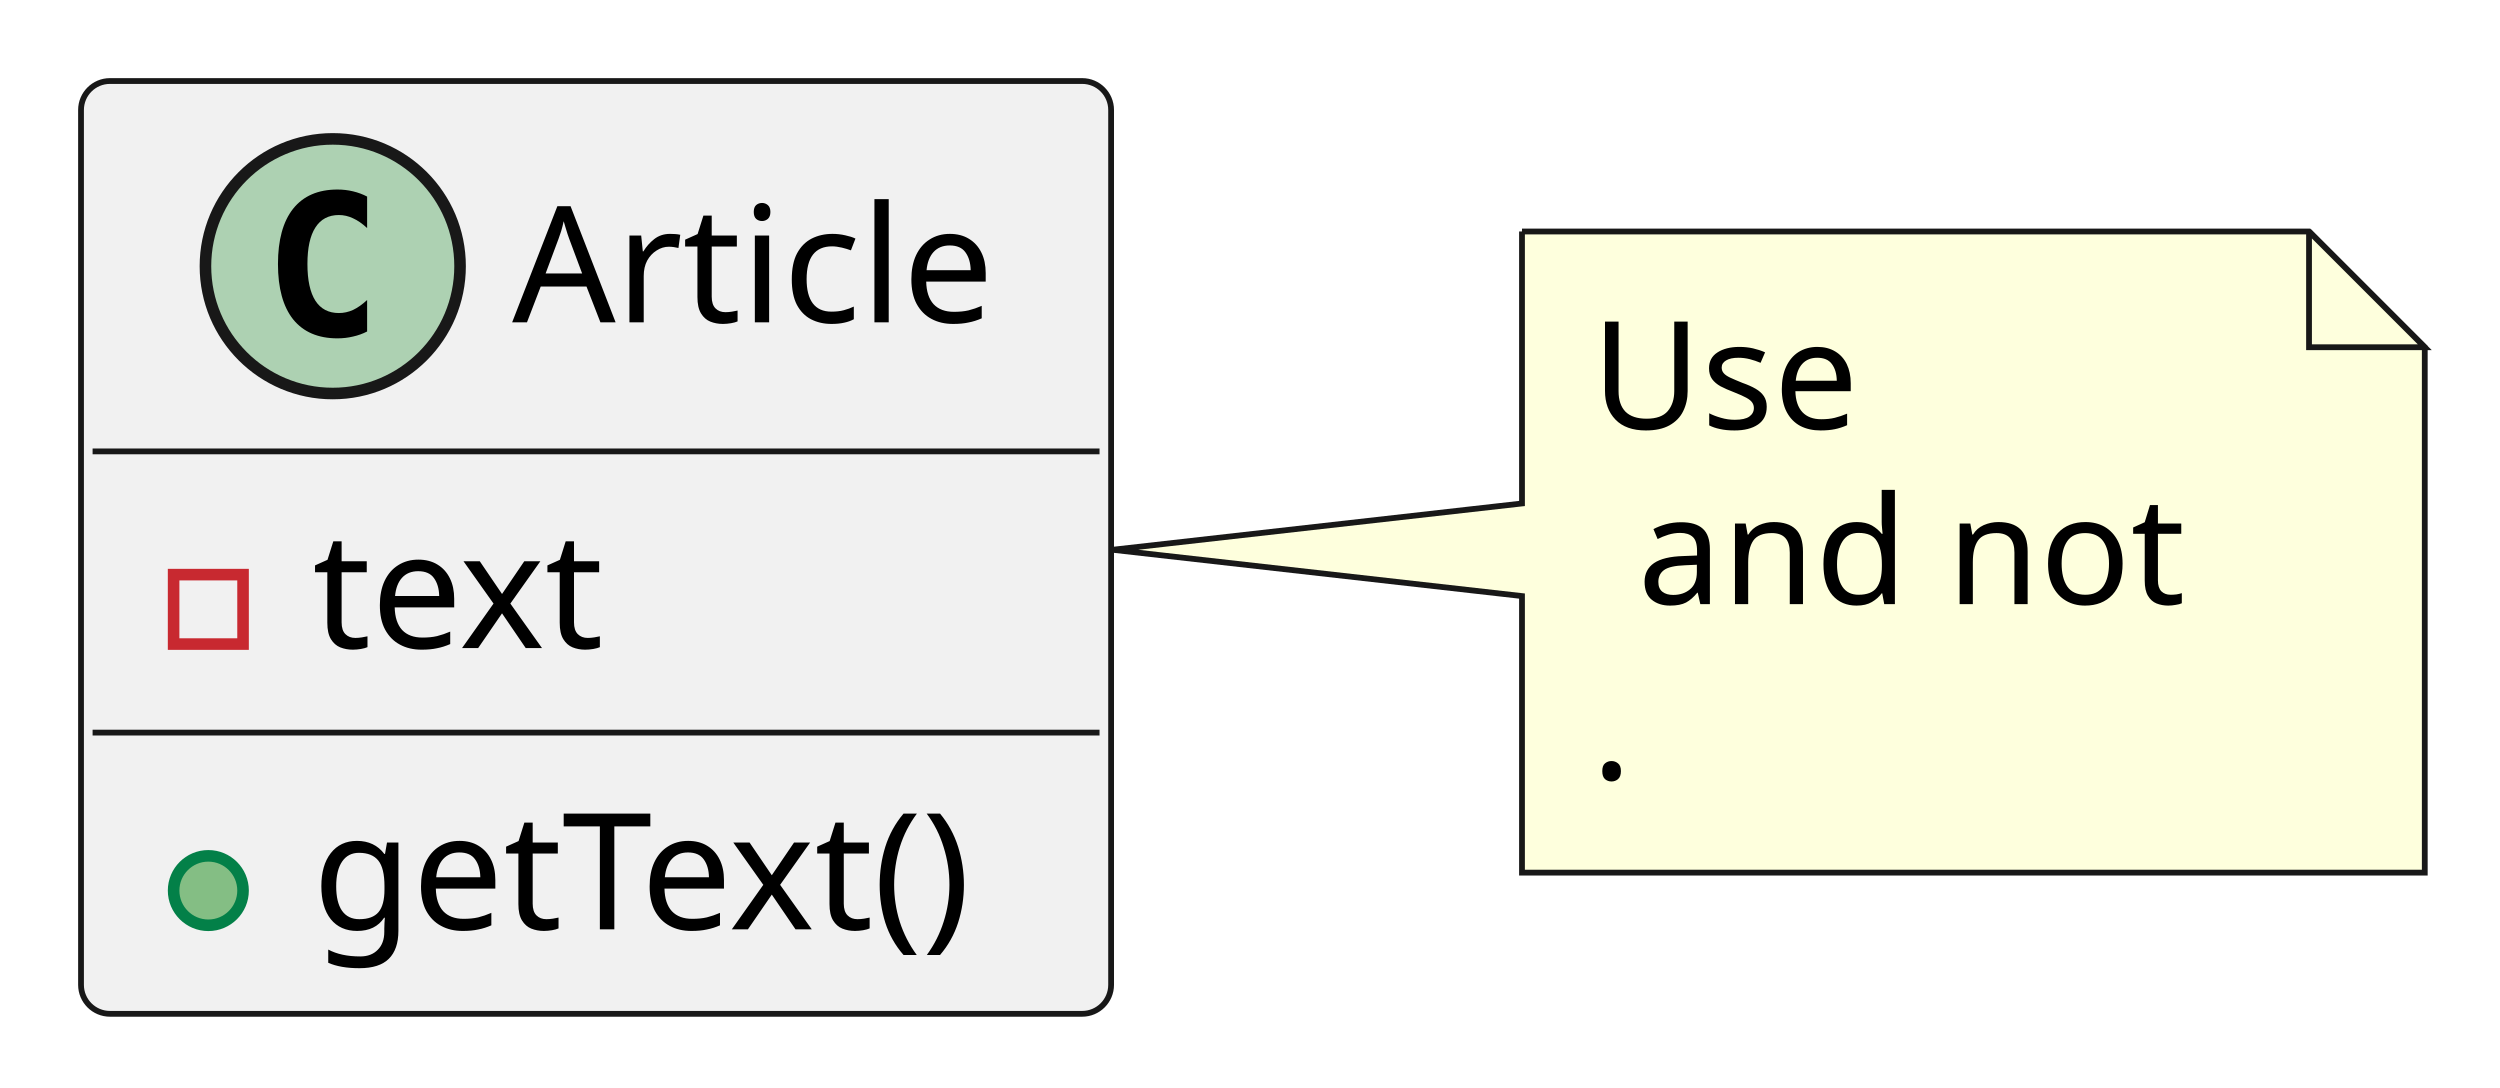
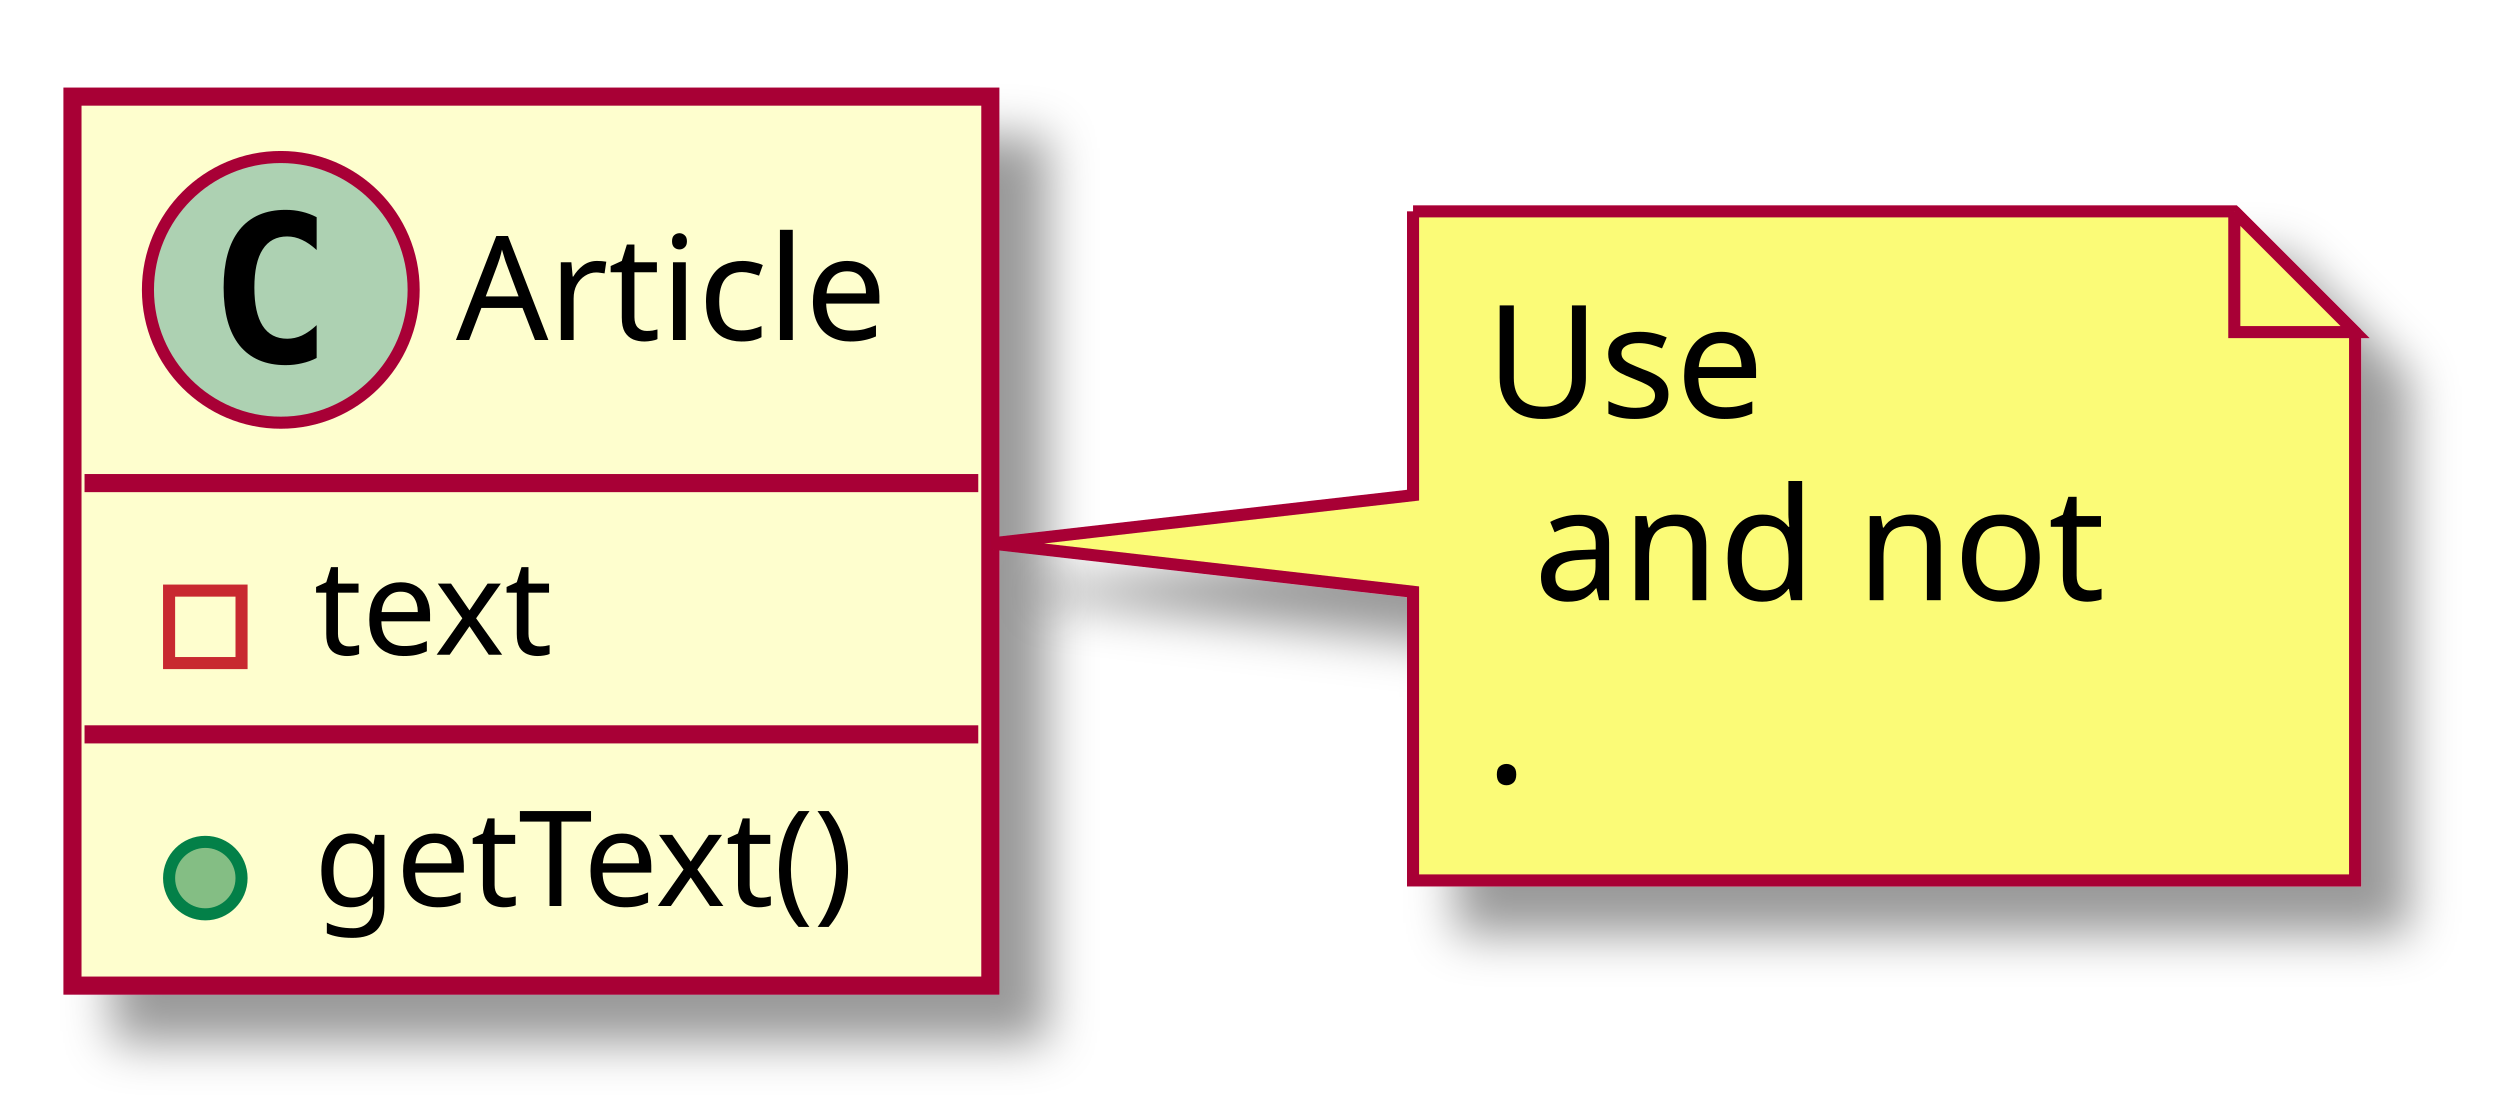
- <svg xmlns="http://www.w3.org/2000/svg" contentStyleType="text/css" height="94px" preserveAspectRatio="none" style="width:216px;height:94px;background:#FFFFFF;" version="1.1" viewBox="0 0 216 94" width="216px" zoomAndPan="magnify">
-   <defs />
+ <svg xmlns="http://www.w3.org/2000/svg" contentScriptType="application/ecmascript" contentStyleType="text/css" height="92px" preserveAspectRatio="none" style="width:207px;height:92px;" version="1.1" viewBox="0 0 207 92" width="207px" zoomAndPan="magnify">
+   <defs>
+     <filter height="300%" id="f1omxktzghmlku" width="300%" x="-1" y="-1">
+       <feGaussianBlur result="blurOut" stdDeviation="2.0" />
+       <feColorMatrix in="blurOut" result="blurOut2" type="matrix" values="0 0 0 0 0 0 0 0 0 0 0 0 0 0 0 0 0 0 .4 0" />
+       <feOffset dx="4.0" dy="4.0" in="blurOut2" result="blurOut3" />
+       <feBlend in="SourceGraphic" in2="blurOut3" mode="normal" />
+     </filter>
+   </defs>
  <g>
-     <g id="elem_Article">
-       <rect codeLine="1" fill="#F1F1F1" height="80.594" id="Article" rx="2.5" ry="2.5" style="stroke:#181818;stroke-width:0.5;" width="89" x="7" y="7" />
-       <ellipse cx="28.75" cy="23" fill="#ADD1B2" rx="11" ry="11" style="stroke:#181818;stroke-width:1.0;" />
-       <path d="M31.719,28.641 Q31.141,28.938 30.5,29.078 Q29.859,29.234 29.156,29.234 Q26.656,29.234 25.328,27.594 Q24.016,25.938 24.016,22.812 Q24.016,19.688 25.328,18.031 Q26.656,16.375 29.156,16.375 Q29.859,16.375 30.5,16.531 Q31.156,16.688 31.719,16.984 L31.719,19.703 Q31.094,19.125 30.5,18.859 Q29.906,18.578 29.281,18.578 Q27.938,18.578 27.25,19.656 Q26.562,20.719 26.562,22.812 Q26.562,24.906 27.25,25.984 Q27.938,27.047 29.281,27.047 Q29.906,27.047 30.5,26.781 Q31.094,26.5 31.719,25.922 L31.719,28.641 Z " fill="#000000" />
-       <text fill="#000000" font-family="sans-serif" font-size="14" lengthAdjust="spacing" textLength="42" x="44.25" y="27.847">Article</text>
-       <line style="stroke:#181818;stroke-width:0.5;" x1="8" x2="95" y1="39" y2="39" />
-       <rect fill="none" height="6" style="stroke:#C82930;stroke-width:1.0;" width="6" x="15" y="49.648" />
-       <text fill="#000000" font-family="sans-serif" font-size="14" lengthAdjust="spacing" textLength="26" x="27" y="55.995">text</text>
-       <line style="stroke:#181818;stroke-width:0.5;" x1="8" x2="95" y1="63.297" y2="63.297" />
-       <ellipse cx="18" cy="76.945" fill="#84BE84" rx="3" ry="3" style="stroke:#038048;stroke-width:1.0;" />
-       <text fill="#000000" font-family="sans-serif" font-size="14" lengthAdjust="spacing" textLength="63" x="27" y="80.292">getText()</text>
-     </g>
-     <g id="elem_N2">
-       <path d="M131.5,20 L131.5,43.5 L96.12,47.5 L131.5,51.5 L131.5,75.398 A0,0 0 0 0 131.5,75.398 L209.5,75.398 A0,0 0 0 0 209.5,75.398 L209.5,30 L199.5,20 L131.5,20 A0,0 0 0 0 131.5,20 " fill="#FEFFDD" style="stroke:#181818;stroke-width:0.5;" />
-       <path d="M199.5,20 L199.5,30 L209.5,30 L199.5,20 " fill="#FEFFDD" style="stroke:#181818;stroke-width:0.5;" />
-       <text fill="#000000" font-family="sans-serif" font-size="13" lengthAdjust="spacing" textLength="25" x="137.5" y="37.067">Use</text>
-       <text fill="#000000" font-family="sans-serif" font-size="13" lengthAdjust="spacing" textLength="49" x="141.5" y="52.2">and not</text>
-       <text fill="#000000" font-family="sans-serif" font-size="13" lengthAdjust="spacing" textLength="4" x="137.5" y="67.332">.</text>
-     </g>
+     <rect fill="#FEFECE" filter="url(#f1omxktzghmlku)" height="73.609" id="Article" style="stroke: #A80036; stroke-width: 1.5;" width="76" x="6" y="8" />
+     <ellipse cx="23.25" cy="24" fill="#ADD1B2" rx="11" ry="11" style="stroke: #A80036; stroke-width: 1.0;" />
+     <path d="M26.219,29.641 Q25.641,29.938 25,30.078 Q24.359,30.234 23.656,30.234 Q21.156,30.234 19.828,28.594 Q18.516,26.938 18.516,23.812 Q18.516,20.688 19.828,19.031 Q21.156,17.375 23.656,17.375 Q24.359,17.375 25,17.531 Q25.656,17.688 26.219,17.984 L26.219,20.703 Q25.594,20.125 25,19.859 Q24.406,19.578 23.781,19.578 Q22.438,19.578 21.75,20.656 Q21.062,21.719 21.062,23.812 Q21.062,25.906 21.75,26.984 Q22.438,28.047 23.781,28.047 Q24.406,28.047 25,27.781 Q25.594,27.5 26.219,26.922 L26.219,29.641 Z " />
+     <text fill="#000000" font-family="sans-serif" font-size="12" lengthAdjust="spacingAndGlyphs" textLength="39" x="37.75" y="28.154">Article</text>
+     <line style="stroke: #A80036; stroke-width: 1.5;" x1="7" x2="81" y1="40" y2="40" />
+     <rect fill="none" height="6" style="stroke: #C82930; stroke-width: 1.0;" width="6" x="14" y="48.902" />
+     <text fill="#000000" font-family="sans-serif" font-size="11" lengthAdjust="spacingAndGlyphs" textLength="21" x="26" y="54.21">text</text>
+     <line style="stroke: #A80036; stroke-width: 1.5;" x1="7" x2="81" y1="60.805" y2="60.805" />
+     <ellipse cx="17" cy="72.707" fill="#84BE84" rx="3" ry="3" style="stroke: #038048; stroke-width: 1.0;" />
+     <text fill="#000000" font-family="sans-serif" font-size="11" lengthAdjust="spacingAndGlyphs" textLength="50" x="26" y="75.015">getText()</text>
+     <path d="M117,17.5 L117,41 L82.06,45 L117,49 L117,72.898 A0,0 0 0 0 117,72.898 L195,72.898 A0,0 0 0 0 195,72.898 L195,27.5 L185,17.5 L117,17.5 A0,0 0 0 0 117,17.5 " fill="#FBFB77" filter="url(#f1omxktzghmlku)" style="stroke: #A80036; stroke-width: 1.0;" />
+     <path d="M185,17.5 L185,27.5 L195,27.5 L185,17.5 " fill="#FBFB77" style="stroke: #A80036; stroke-width: 1.0;" />
+     <text fill="#000000" font-family="sans-serif" font-size="13" lengthAdjust="spacingAndGlyphs" textLength="25" x="123" y="34.567">Use</text>
+     <text fill="#000000" font-family="sans-serif" font-size="13" lengthAdjust="spacingAndGlyphs" textLength="49" x="127" y="49.7">and not</text>
+     <text fill="#000000" font-family="sans-serif" font-size="13" lengthAdjust="spacingAndGlyphs" textLength="4" x="123" y="64.832">.</text>
  </g>
</svg>
